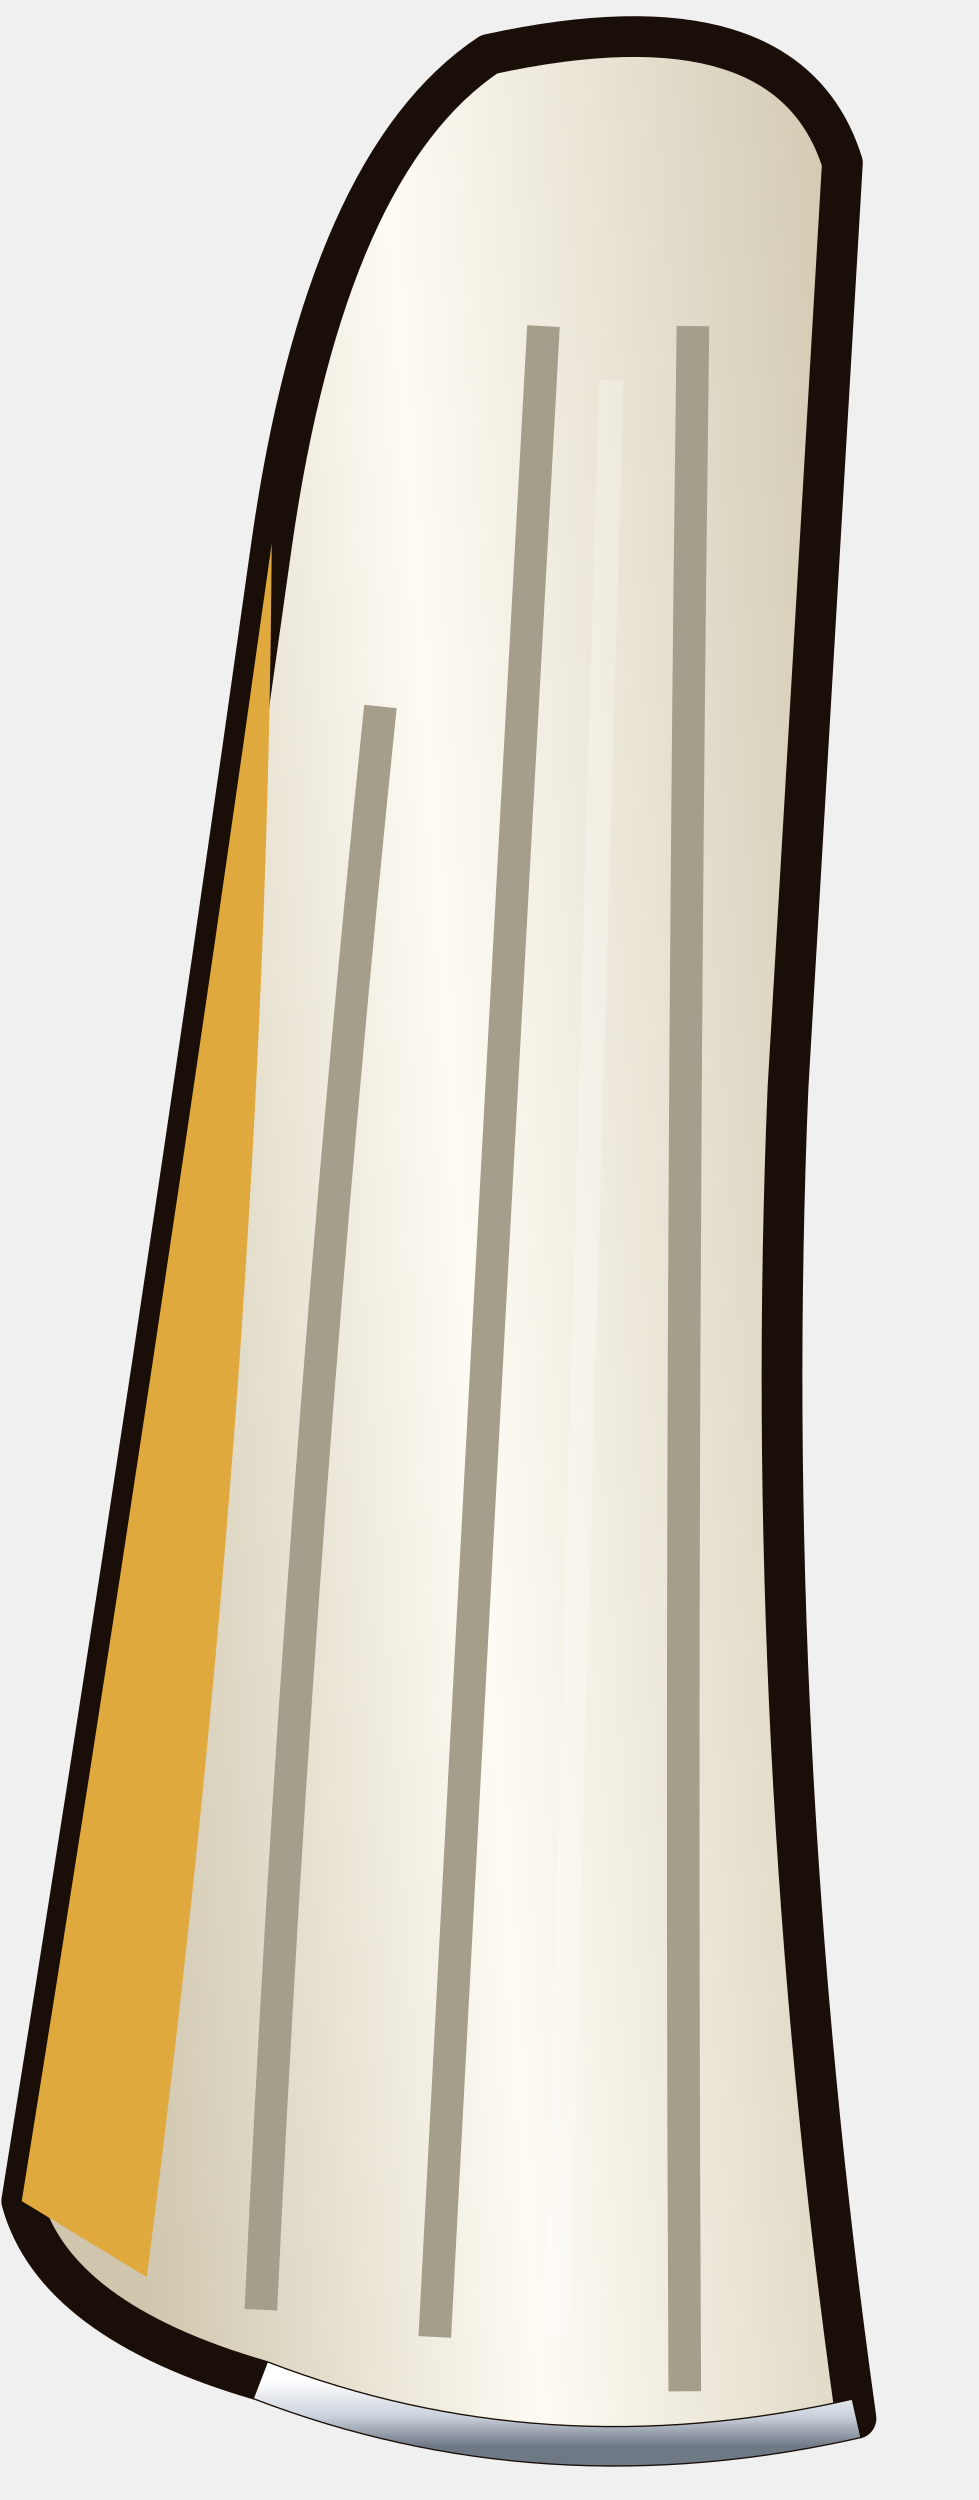
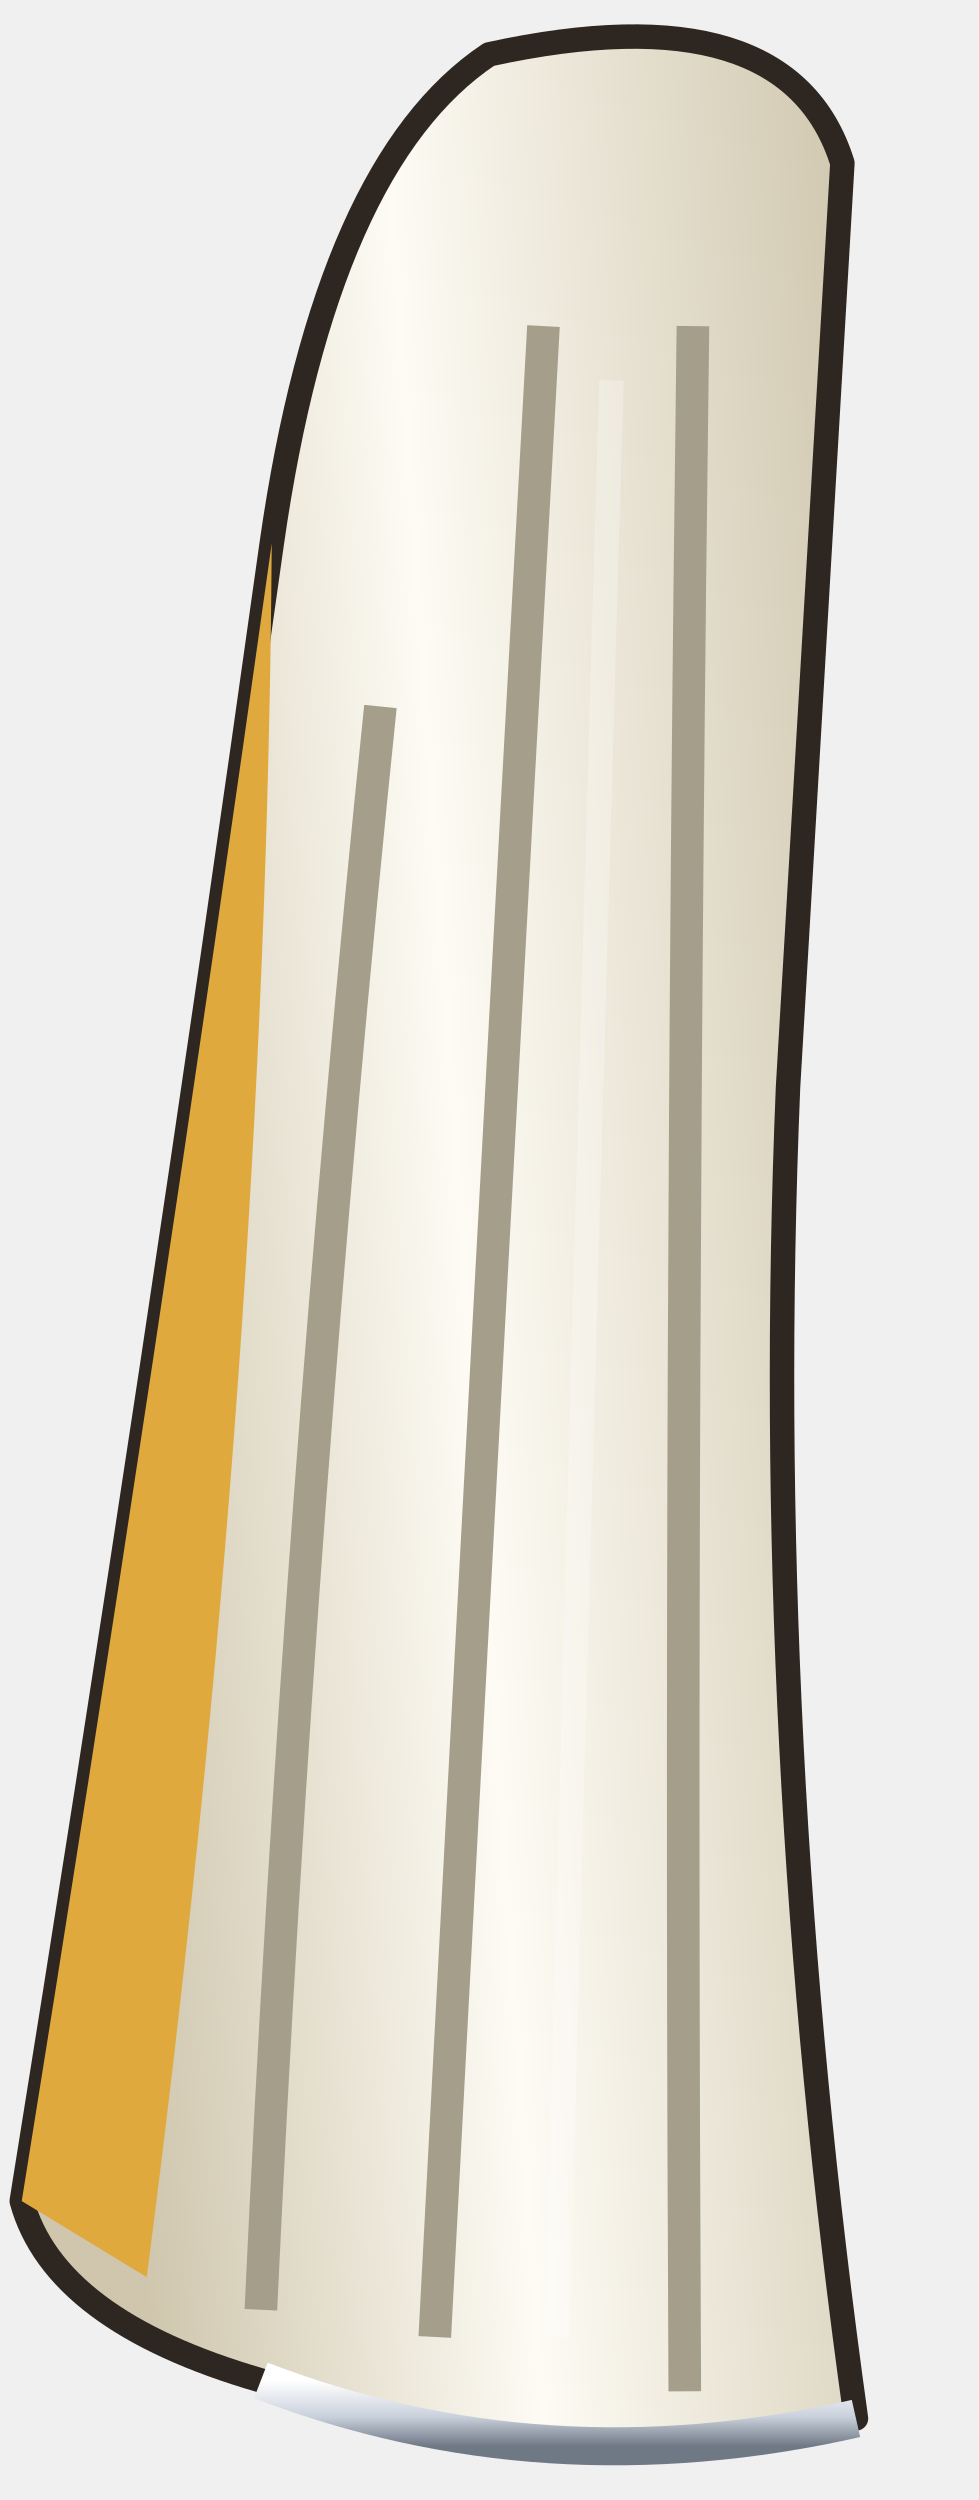
<svg xmlns="http://www.w3.org/2000/svg" width="36" height="92" viewBox="0 0 36 92">
  <defs>
    <linearGradient id="gold" x1="0" y1="0" x2="0" y2="1">
      <stop offset="0" stop-color="#ffffff" />
      <stop offset="0.55" stop-color="#c9d1dc" />
      <stop offset="1" stop-color="#6f7885" />
    </linearGradient>
    <linearGradient id="cape" x1="1" y1="0" x2="0" y2="0.2">
      <stop offset="0" stop-color="#cfc6ad" />
      <stop offset="0.55" stop-color="#fdfbf4" />
      <stop offset="1" stop-color="#cfc6ad" />
    </linearGradient>
  </defs>
-   <path d="M18 2 Q29 -0.4 31 6 L29 40 Q28 64 31.5 89 Q20 91.6 9.6 87.6 Q2 85.4 0.8 81 Q5.8 50 10 20 Q12 6 18 2 Z" fill="url(#cape)" stroke="#1a0f08" stroke-width="1.5" stroke-linejoin="round" />
+   <path d="M18 2 Q29 -0.4 31 6 L29 40 Q28 64 31.5 89 Q20 91.6 9.6 87.6 Q2 85.4 0.8 81 Q5.8 50 10 20 Q12 6 18 2 Z" fill="url(#cape)" stroke="#2e2620" stroke-width="0.9" stroke-linejoin="round" />
  <path d="M0.8 81 Q5.8 50 10 20 Q9.8 50 5.4 83.8 Z" fill="#e0a93e" />
  <path d="M20 12 Q18 48 16 86 M25.5 12 Q25 50 25.2 88 M14 26 Q11 55 9.6 85" fill="none" stroke="#a59e8a" stroke-width="1.2" />
  <path d="M22.5 14 Q21.5 48 20.5 86" fill="none" stroke="#ffffff" stroke-width="0.9" opacity="0.25" />
  <path d="M9.6 87.6 Q20 91.6 31.5 89" fill="none" stroke="url(#gold)" stroke-width="1.4" />
</svg>
